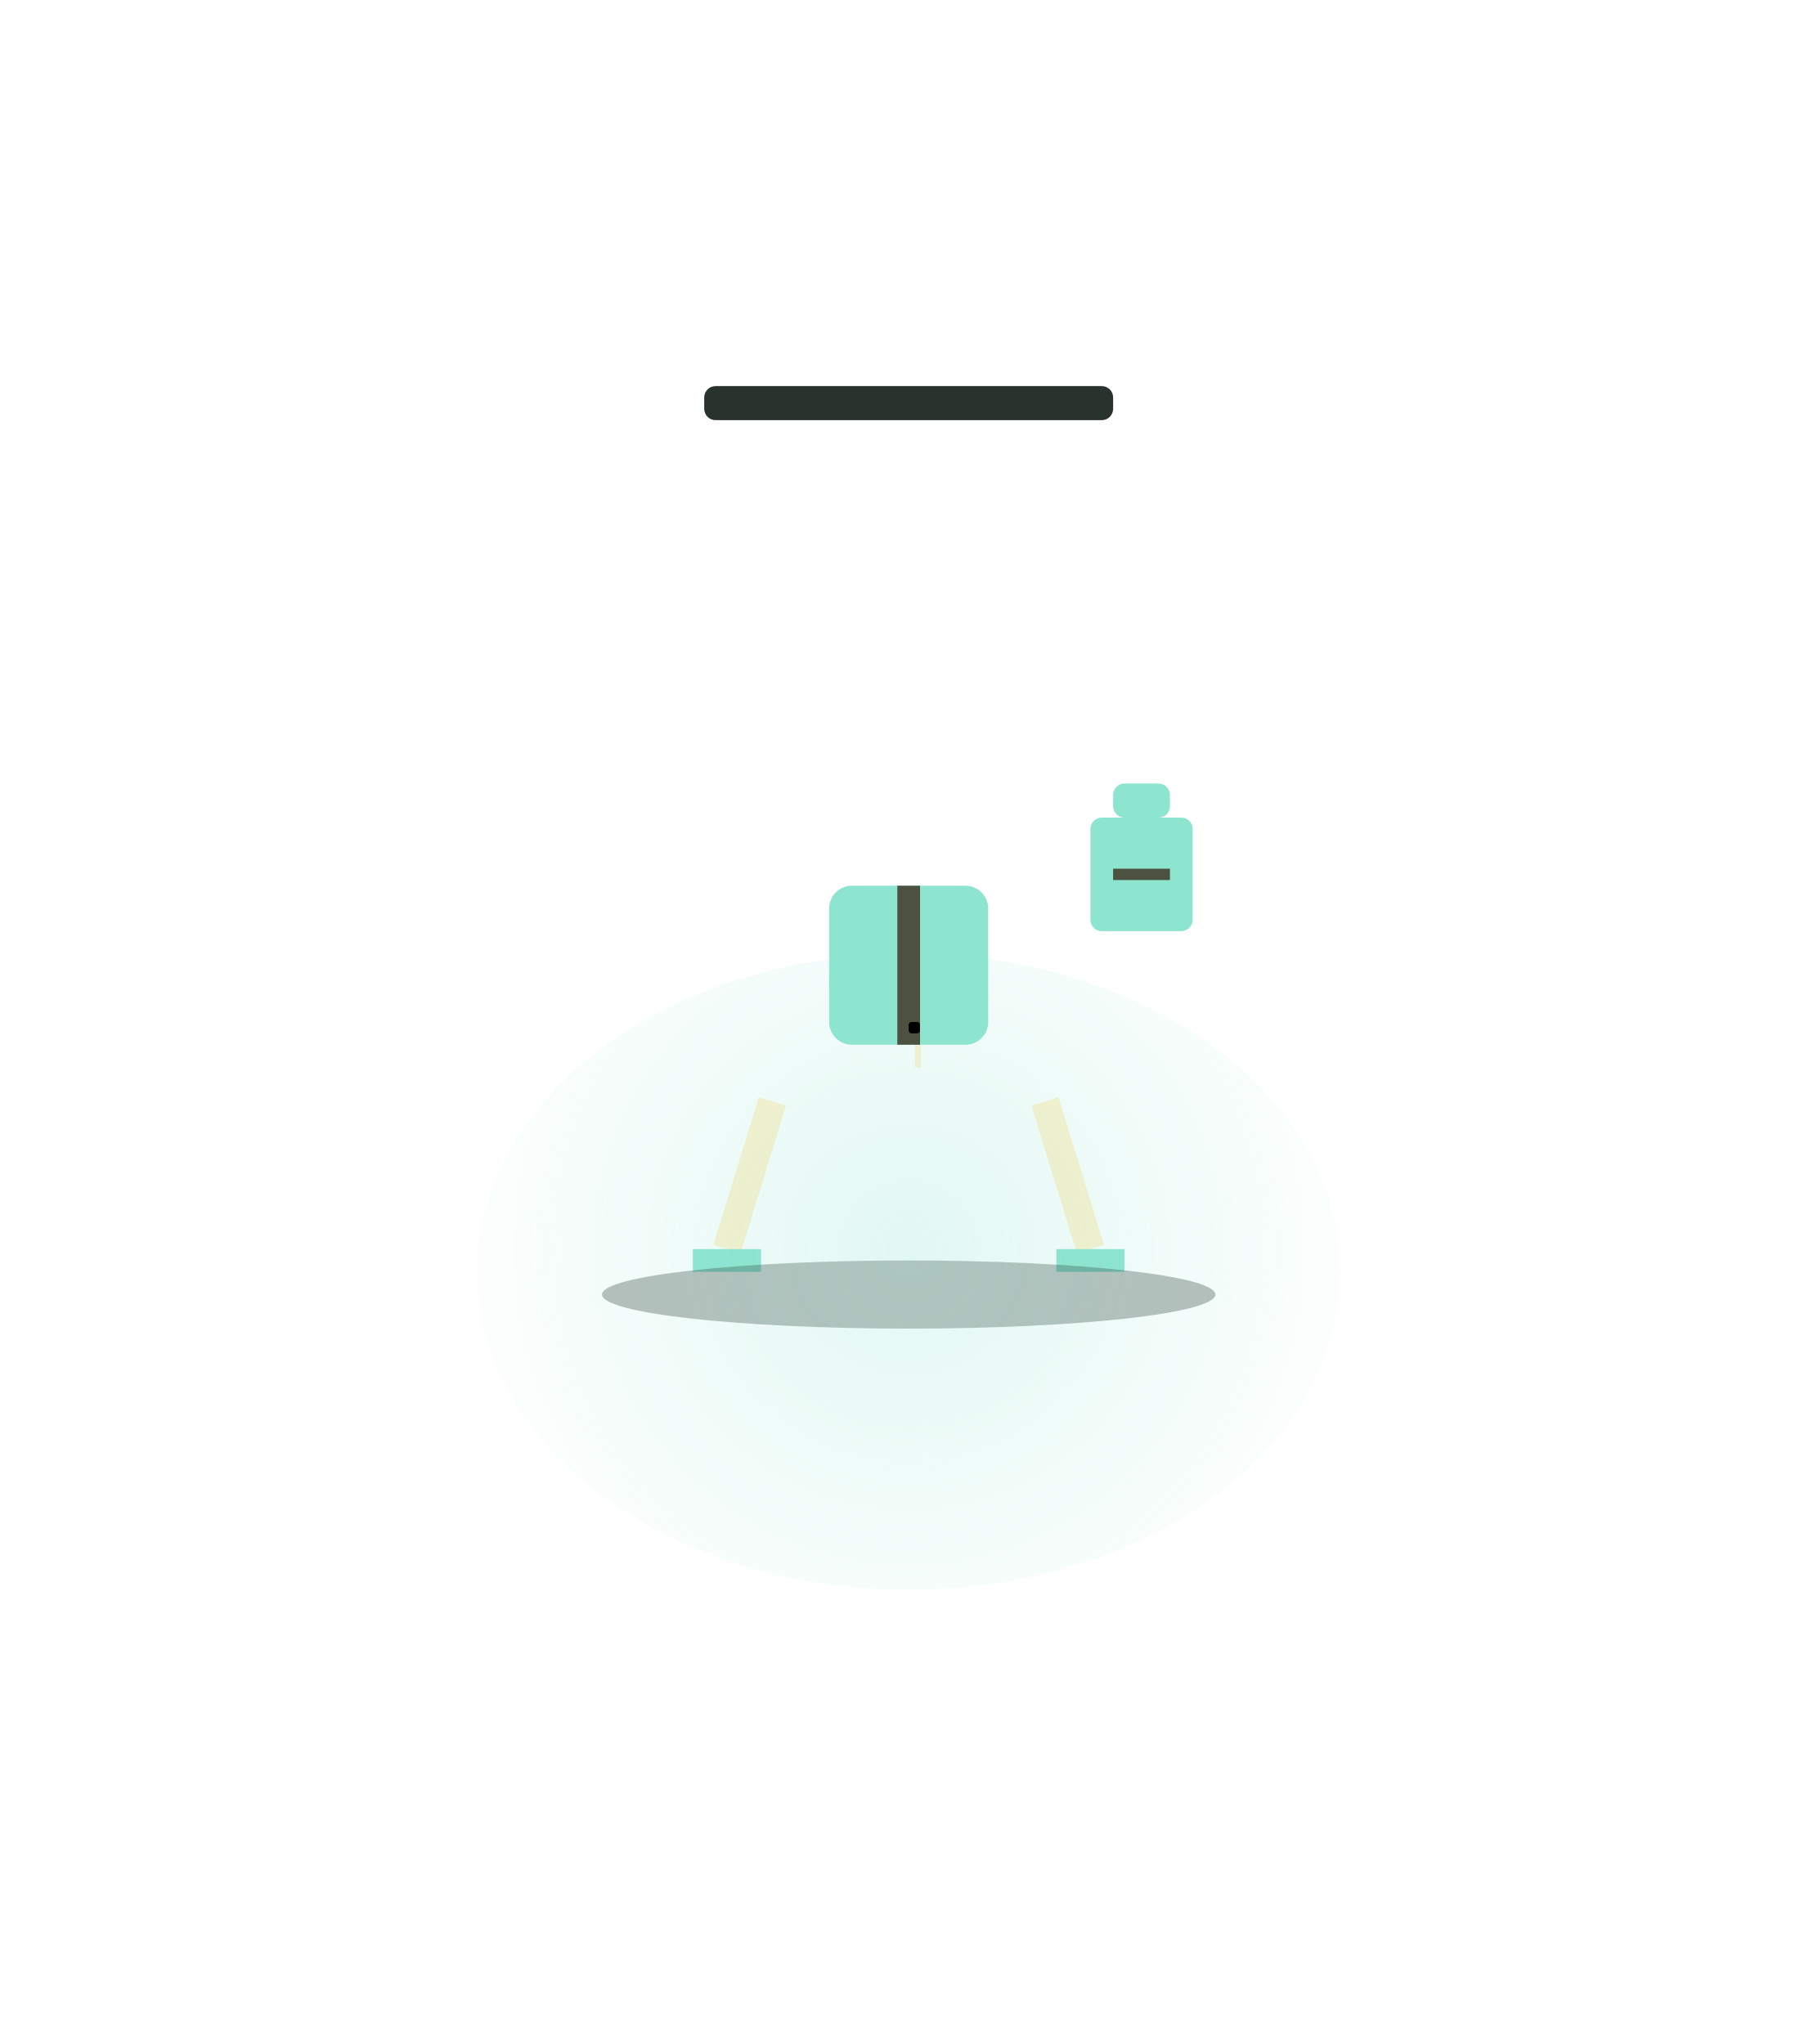
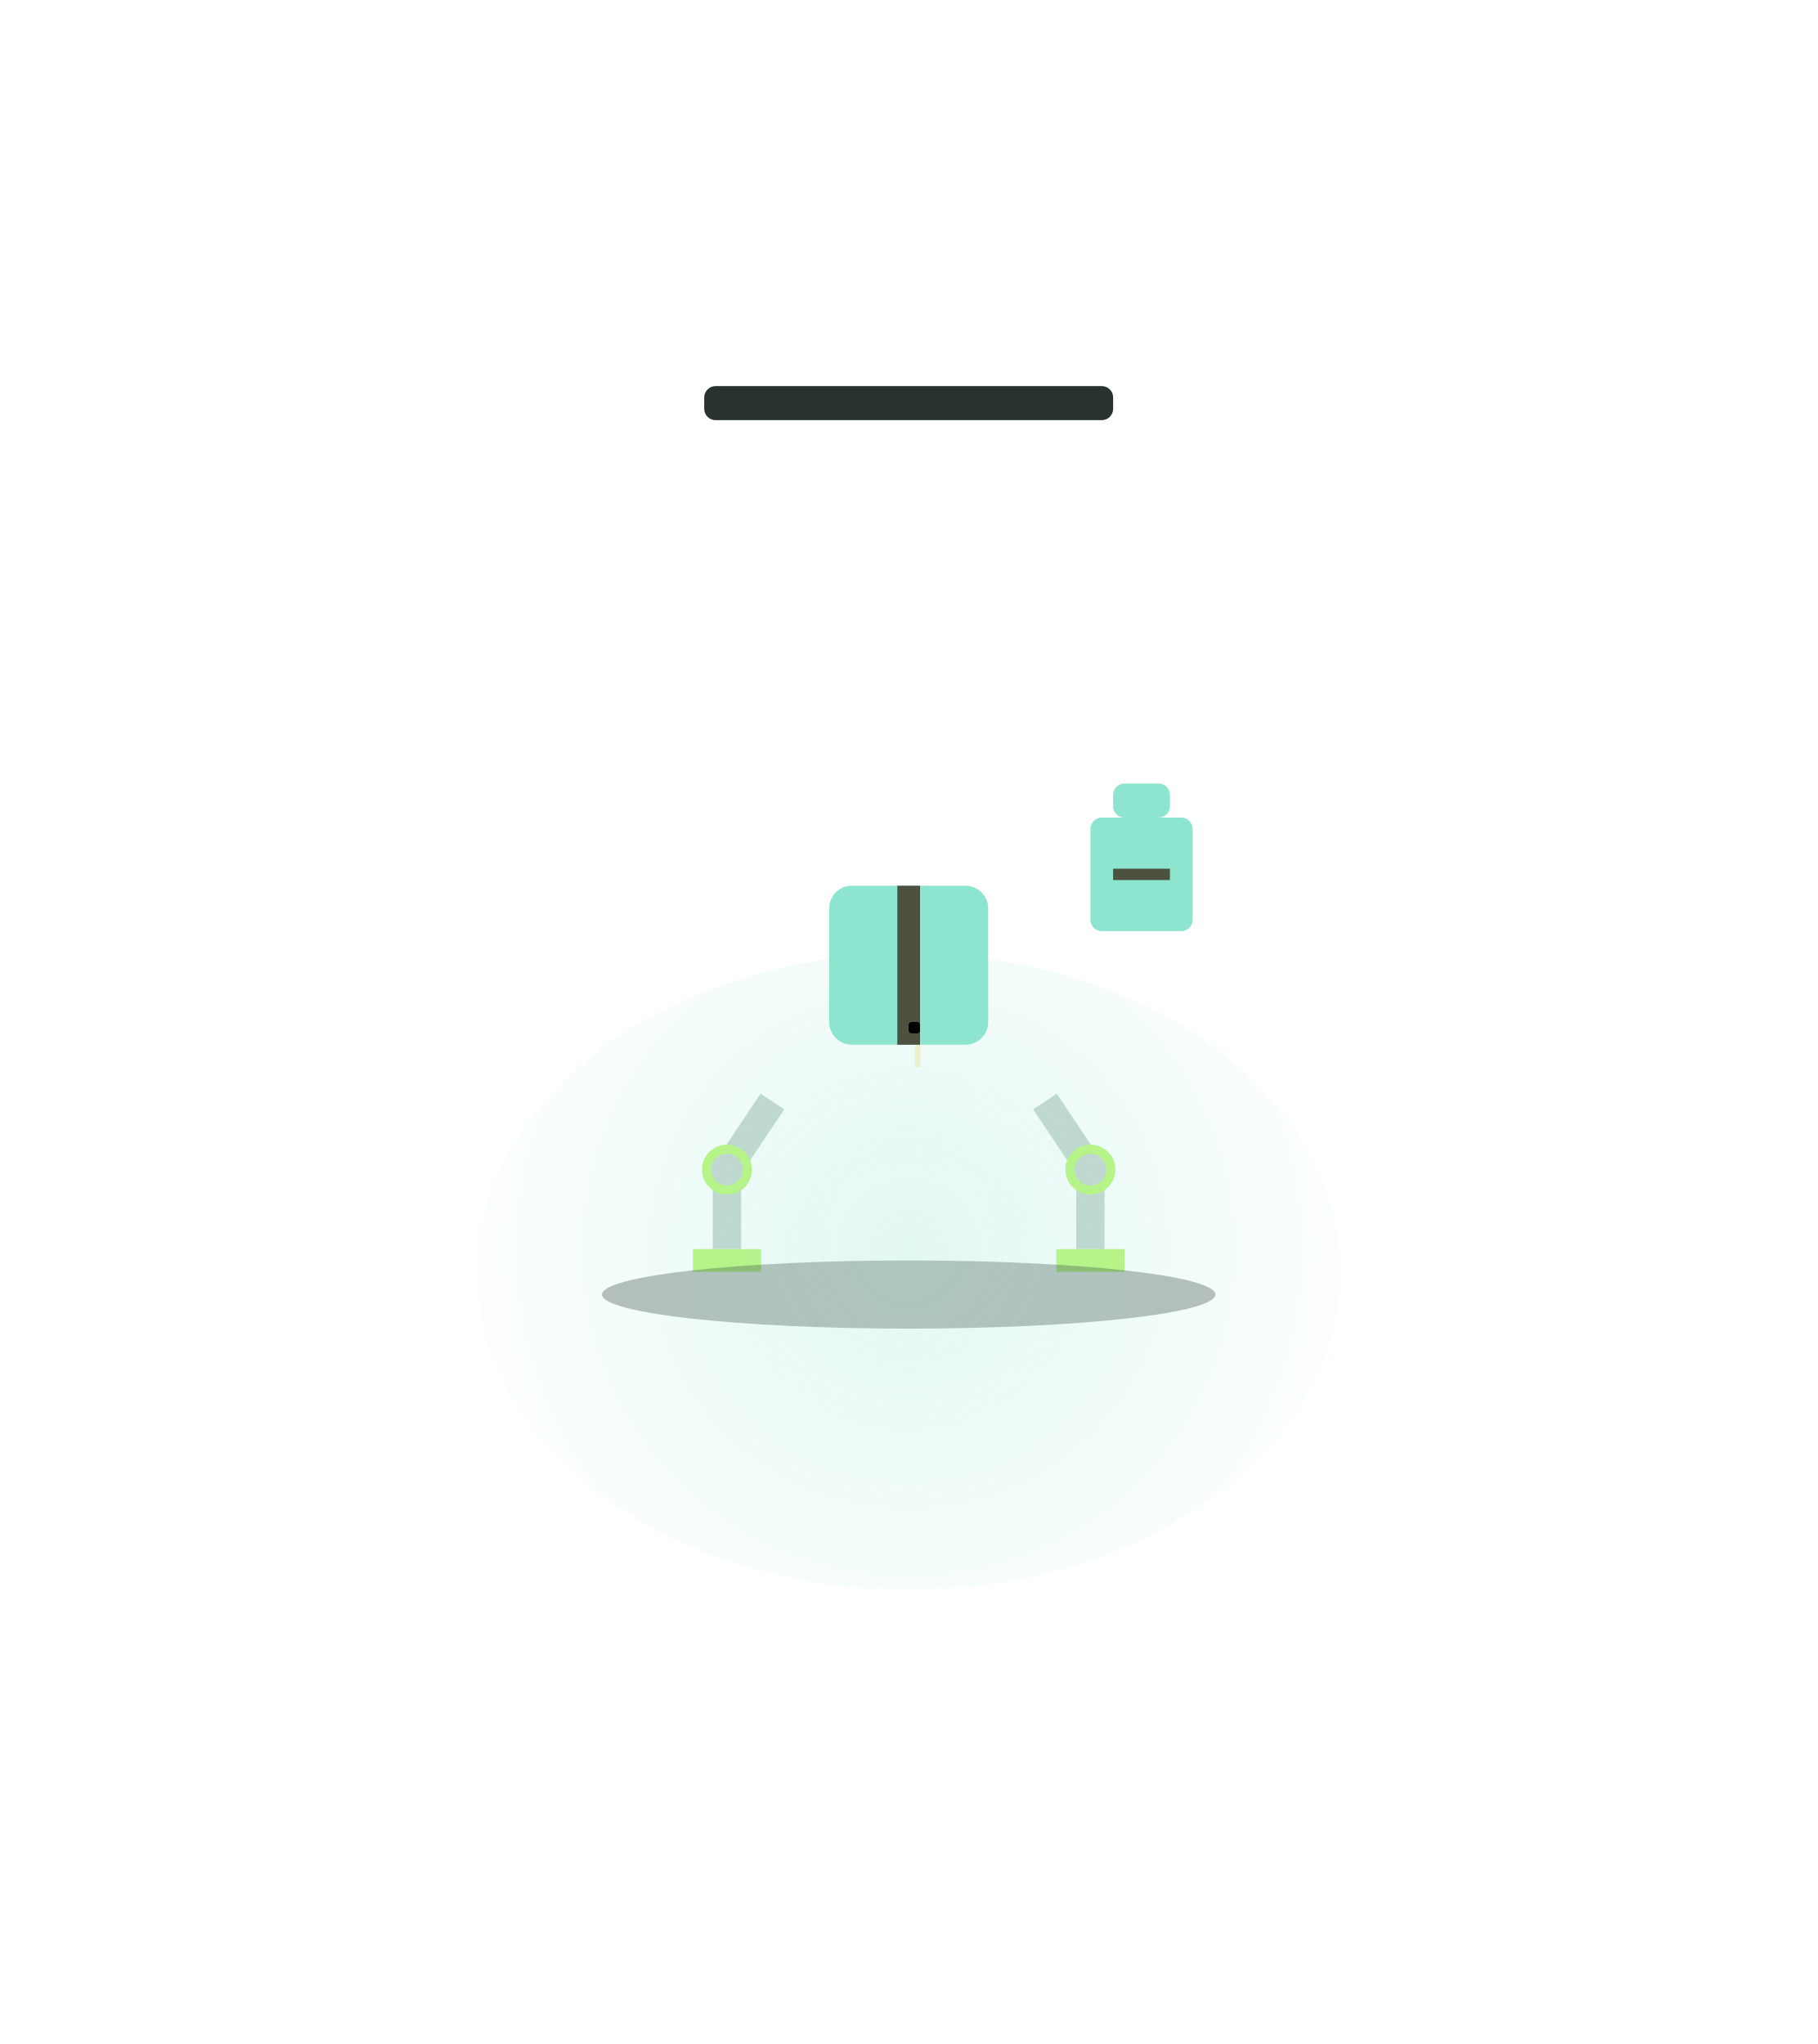
<svg xmlns="http://www.w3.org/2000/svg" viewBox="-80 -90 160 180" overflow="visible">
  <defs>
    <radialGradient id="thrust-glow" gradientUnits="userSpaceOnUse" fx="0" fy="20" cx="0" cy="20" r="43" fr="1">
      <stop offset="0" stop-color="#8de4cf40" />
      <stop offset="1" stop-color="#8de4cf00" />
    </radialGradient>
  </defs>
  <style>
    .zeta-tip[data-negative="true"] { fill: #8de4cf; }
  </style>
  <g id="star-small">
    <rect width=".9" height=".9" fill="#fff2ce" />
  </g>
  <g id="star-large">
    <rect width="1.8" height="1.8" fill="#fff2ce" />
    <path d="M-3 .8H4 M.8 -3V4" fill="none" stroke="#fff2ce" stroke-width=".5" />
  </g>
  <g id="gear" fill="none">
-     <path d="M-12 7L-16 20 M12 7L16 20" stroke="#fff2ce" stroke-width="2.5" />
-     <path d="M-19 21H-13 M13 21H19" stroke="#8de4cf" stroke-width="2" />
+     <path d="M-12 7L-16 13V20 M12 7L16 13V20" stroke="#c7d6d0" stroke-width="2.5" stroke-linejoin="round" />
+     <circle cx="-16" cy="13" r="1.8" fill="#c7d6d0" stroke="#bdf77d" stroke-width=".8" />
+     <circle cx="16" cy="13" r="1.8" fill="#c7d6d0" stroke="#bdf77d" stroke-width=".8" />
+     <path d="M-19 21H-13 M13 21H19" stroke="#bdf77d" stroke-width="2" />
  </g>
  <g id="ship-shadow">
    <ellipse cy="24" rx="27" ry="3" fill="#28332e55" />
  </g>
  <g id="vertical-thrust">
    <ellipse cy="22" rx="38" ry="28" fill="url(#thrust-glow)" />
    <ellipse data-wave="0" fill="none" stroke="#8de4cf" />
    <ellipse data-wave="1" fill="none" stroke="#8de4cf" />
    <ellipse data-wave="2" fill="none" stroke="#8de4cf" />
    <ellipse data-wave="3" fill="none" stroke="#8de4cf" />
  </g>
  <g id="horizontal-thrust" fill="none" stroke="#8de4cf" stroke-width="1.5">
    <ellipse data-wave="0" />
    <ellipse data-wave="1" />
    <ellipse data-wave="2" />
  </g>
  <g id="carried-order" font-family="monospace" text-anchor="middle">
    <rect x="16" y="-18" width="9" height="10" rx="1" fill="#8de4cf" />
    <rect x="18" y="-21" width="5" height="3" rx="1" fill="#8de4cf" />
    <path d="M18 -13H23" stroke="#4c5140" />
    <text class="zeta-tip" data-tip="" x="21" y="-30" fill="#fff2ce" font-size="12" font-weight="bold" />
    <text data-destination="" y="-46" fill="#fff2ce" font-size="9" />
  </g>
  <g id="waiting-order" font-family="monospace" text-anchor="middle">
    <rect x="-7" y="-12" width="14" height="14" rx="2" fill="#8de4cf" />
    <path d="M0 -12V2" stroke="#4c5140" stroke-width="2" />
    <text class="zeta-tip" data-tip="" y="-22" fill="#8de4cf" font-size="12" font-weight="bold" />
    <text data-count="" y="15" fill="#fff2ce" font-size="9" />
  </g>
  <g id="service" font-family="monospace" text-anchor="middle">
    <g data-dwell="">
      <rect x="-18" y="-56" width="36" height="3" rx="1" fill="#28332e" />
      <rect data-progress="" x="-18" y="-56" height="3" rx="1" fill="#8de4cf" />
    </g>
    <text data-refuel="" y="-66" fill="#8de4cf" font-size="10" font-weight="bold" />
  </g>
  <g id="particle" data-crash-colors="#8de4cf,#8de4cf,#fff2ce" data-service-color="#8de4cf">
    <rect width="1" height="1" rx=".25" />
  </g>
  <g id="crash-message" font-family="monospace" text-anchor="middle">
    <text x="640" y="420" fill="#fff2ce" font-size="22" font-weight="bold">SAUCER LOST</text>
    <text data-message="" x="640" y="449" fill="#8de4cf" font-size="10" />
  </g>
</svg>
